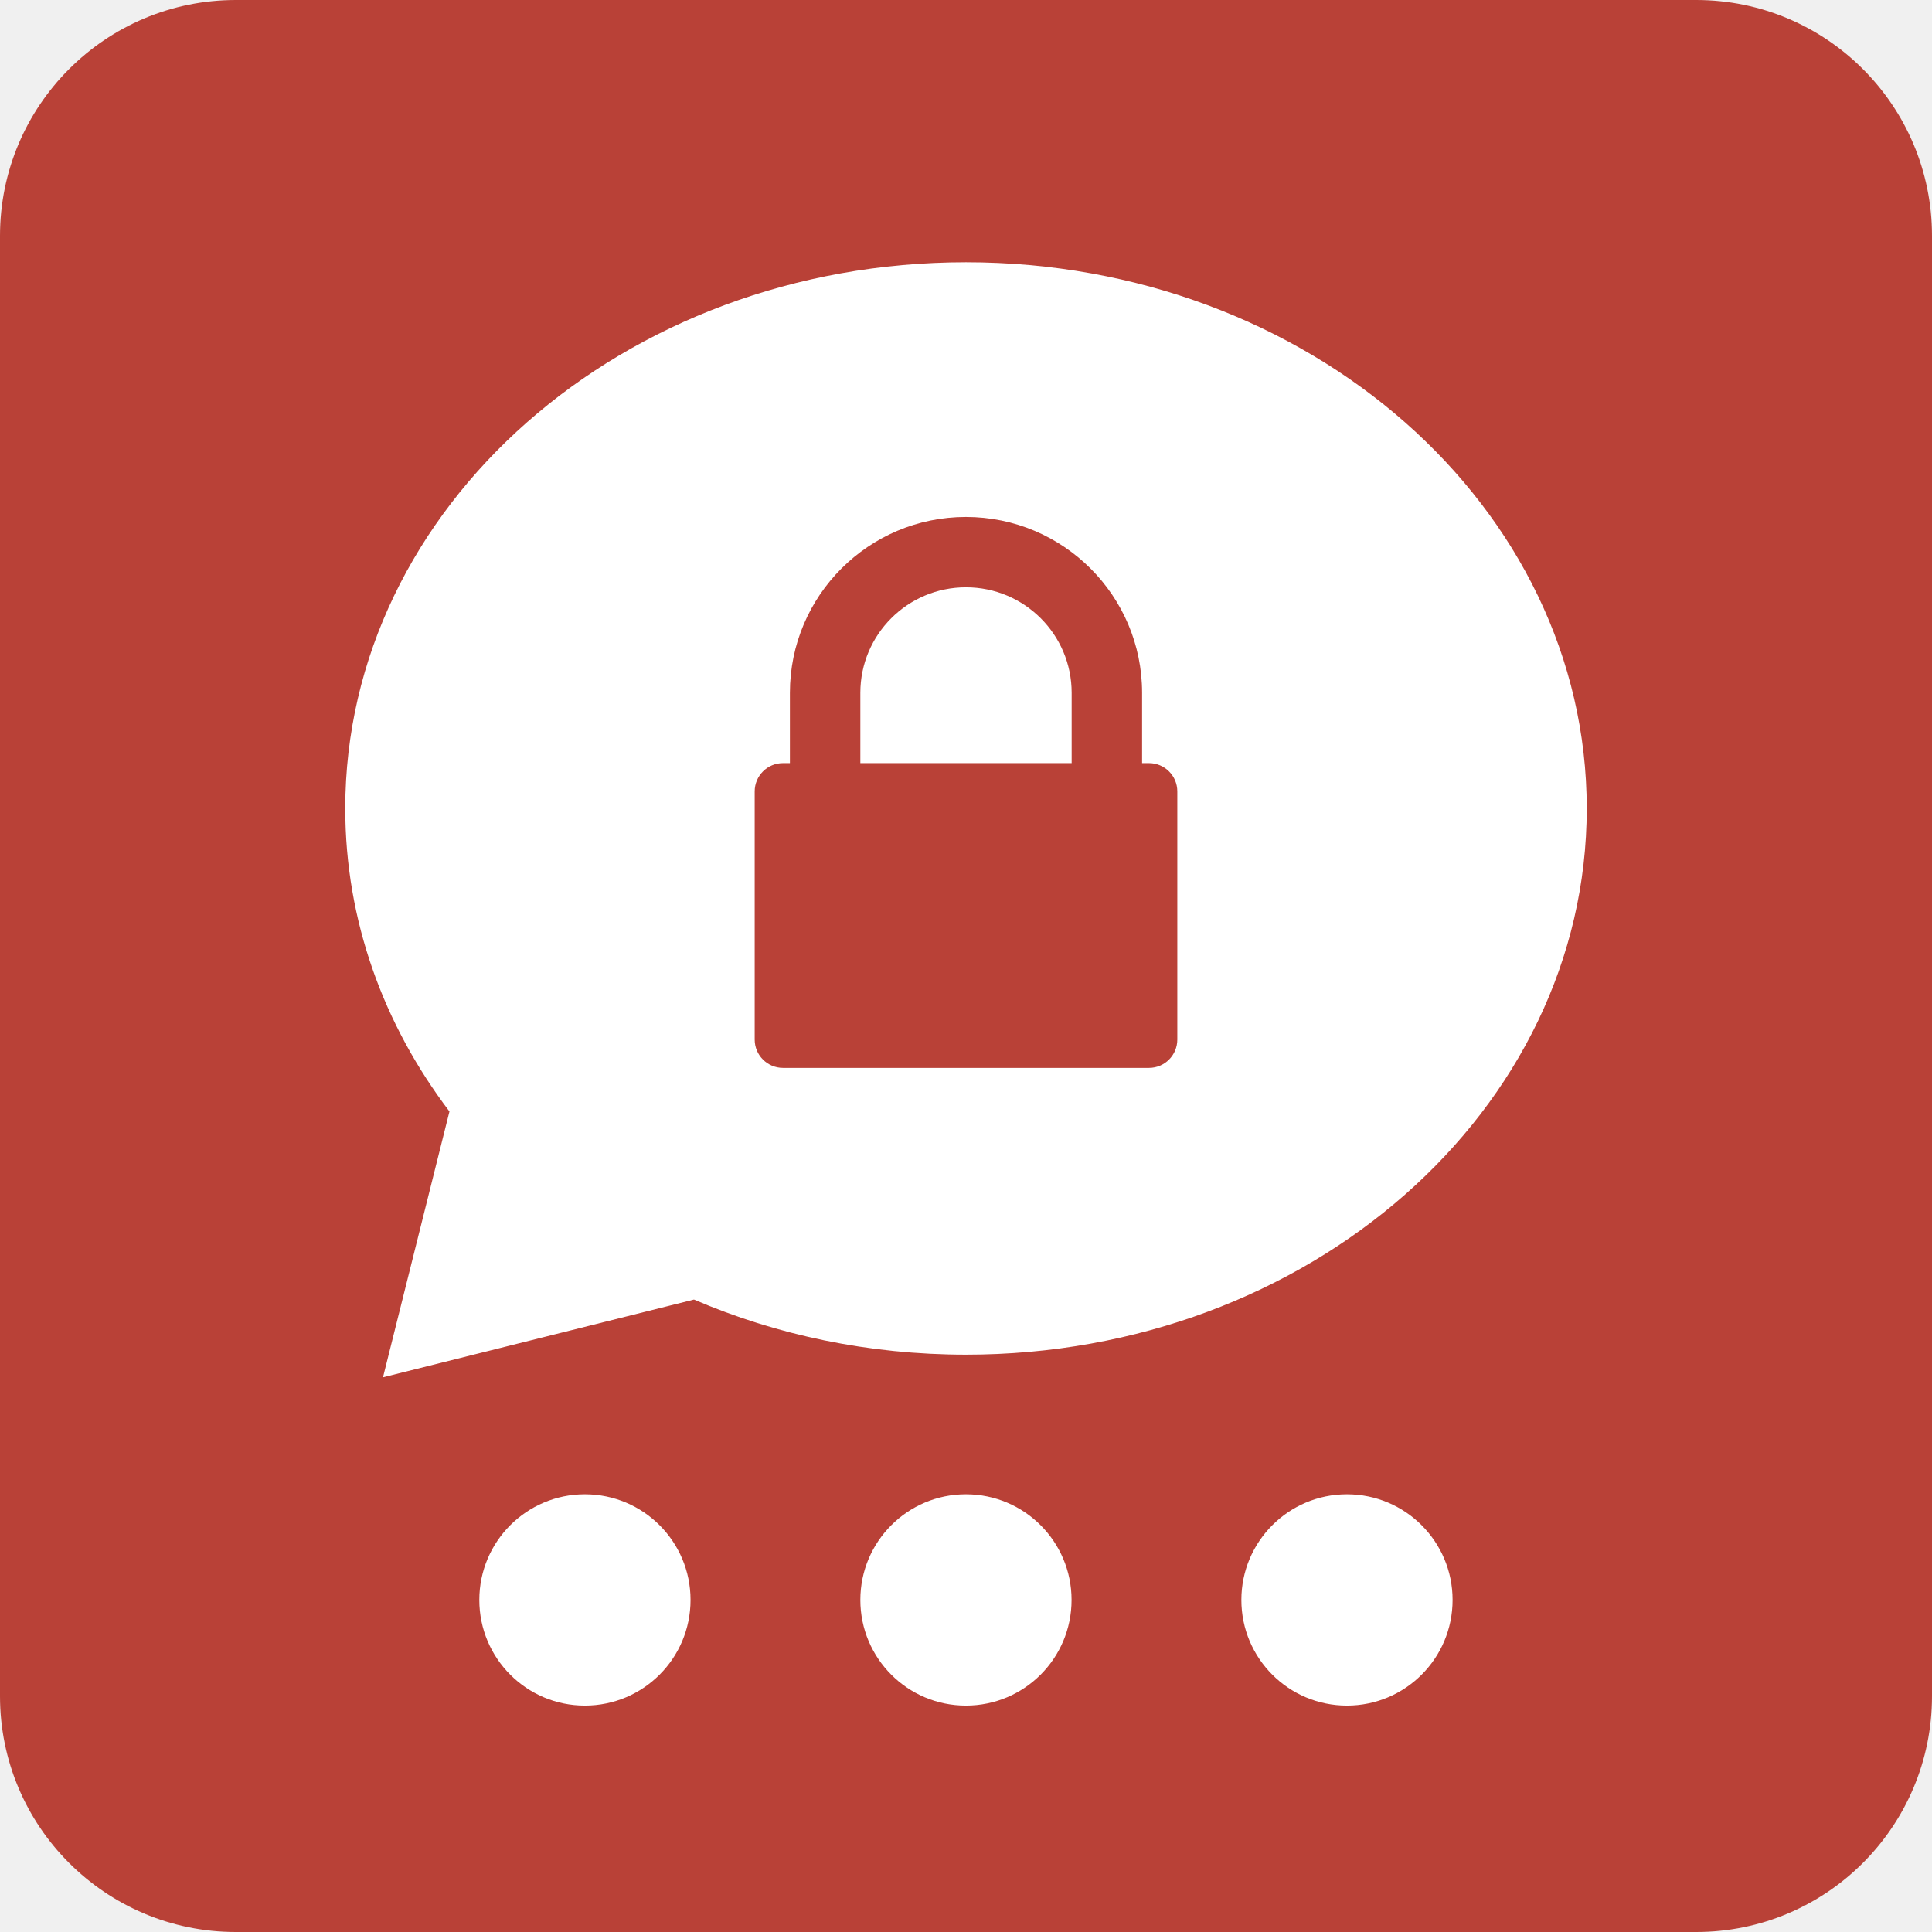
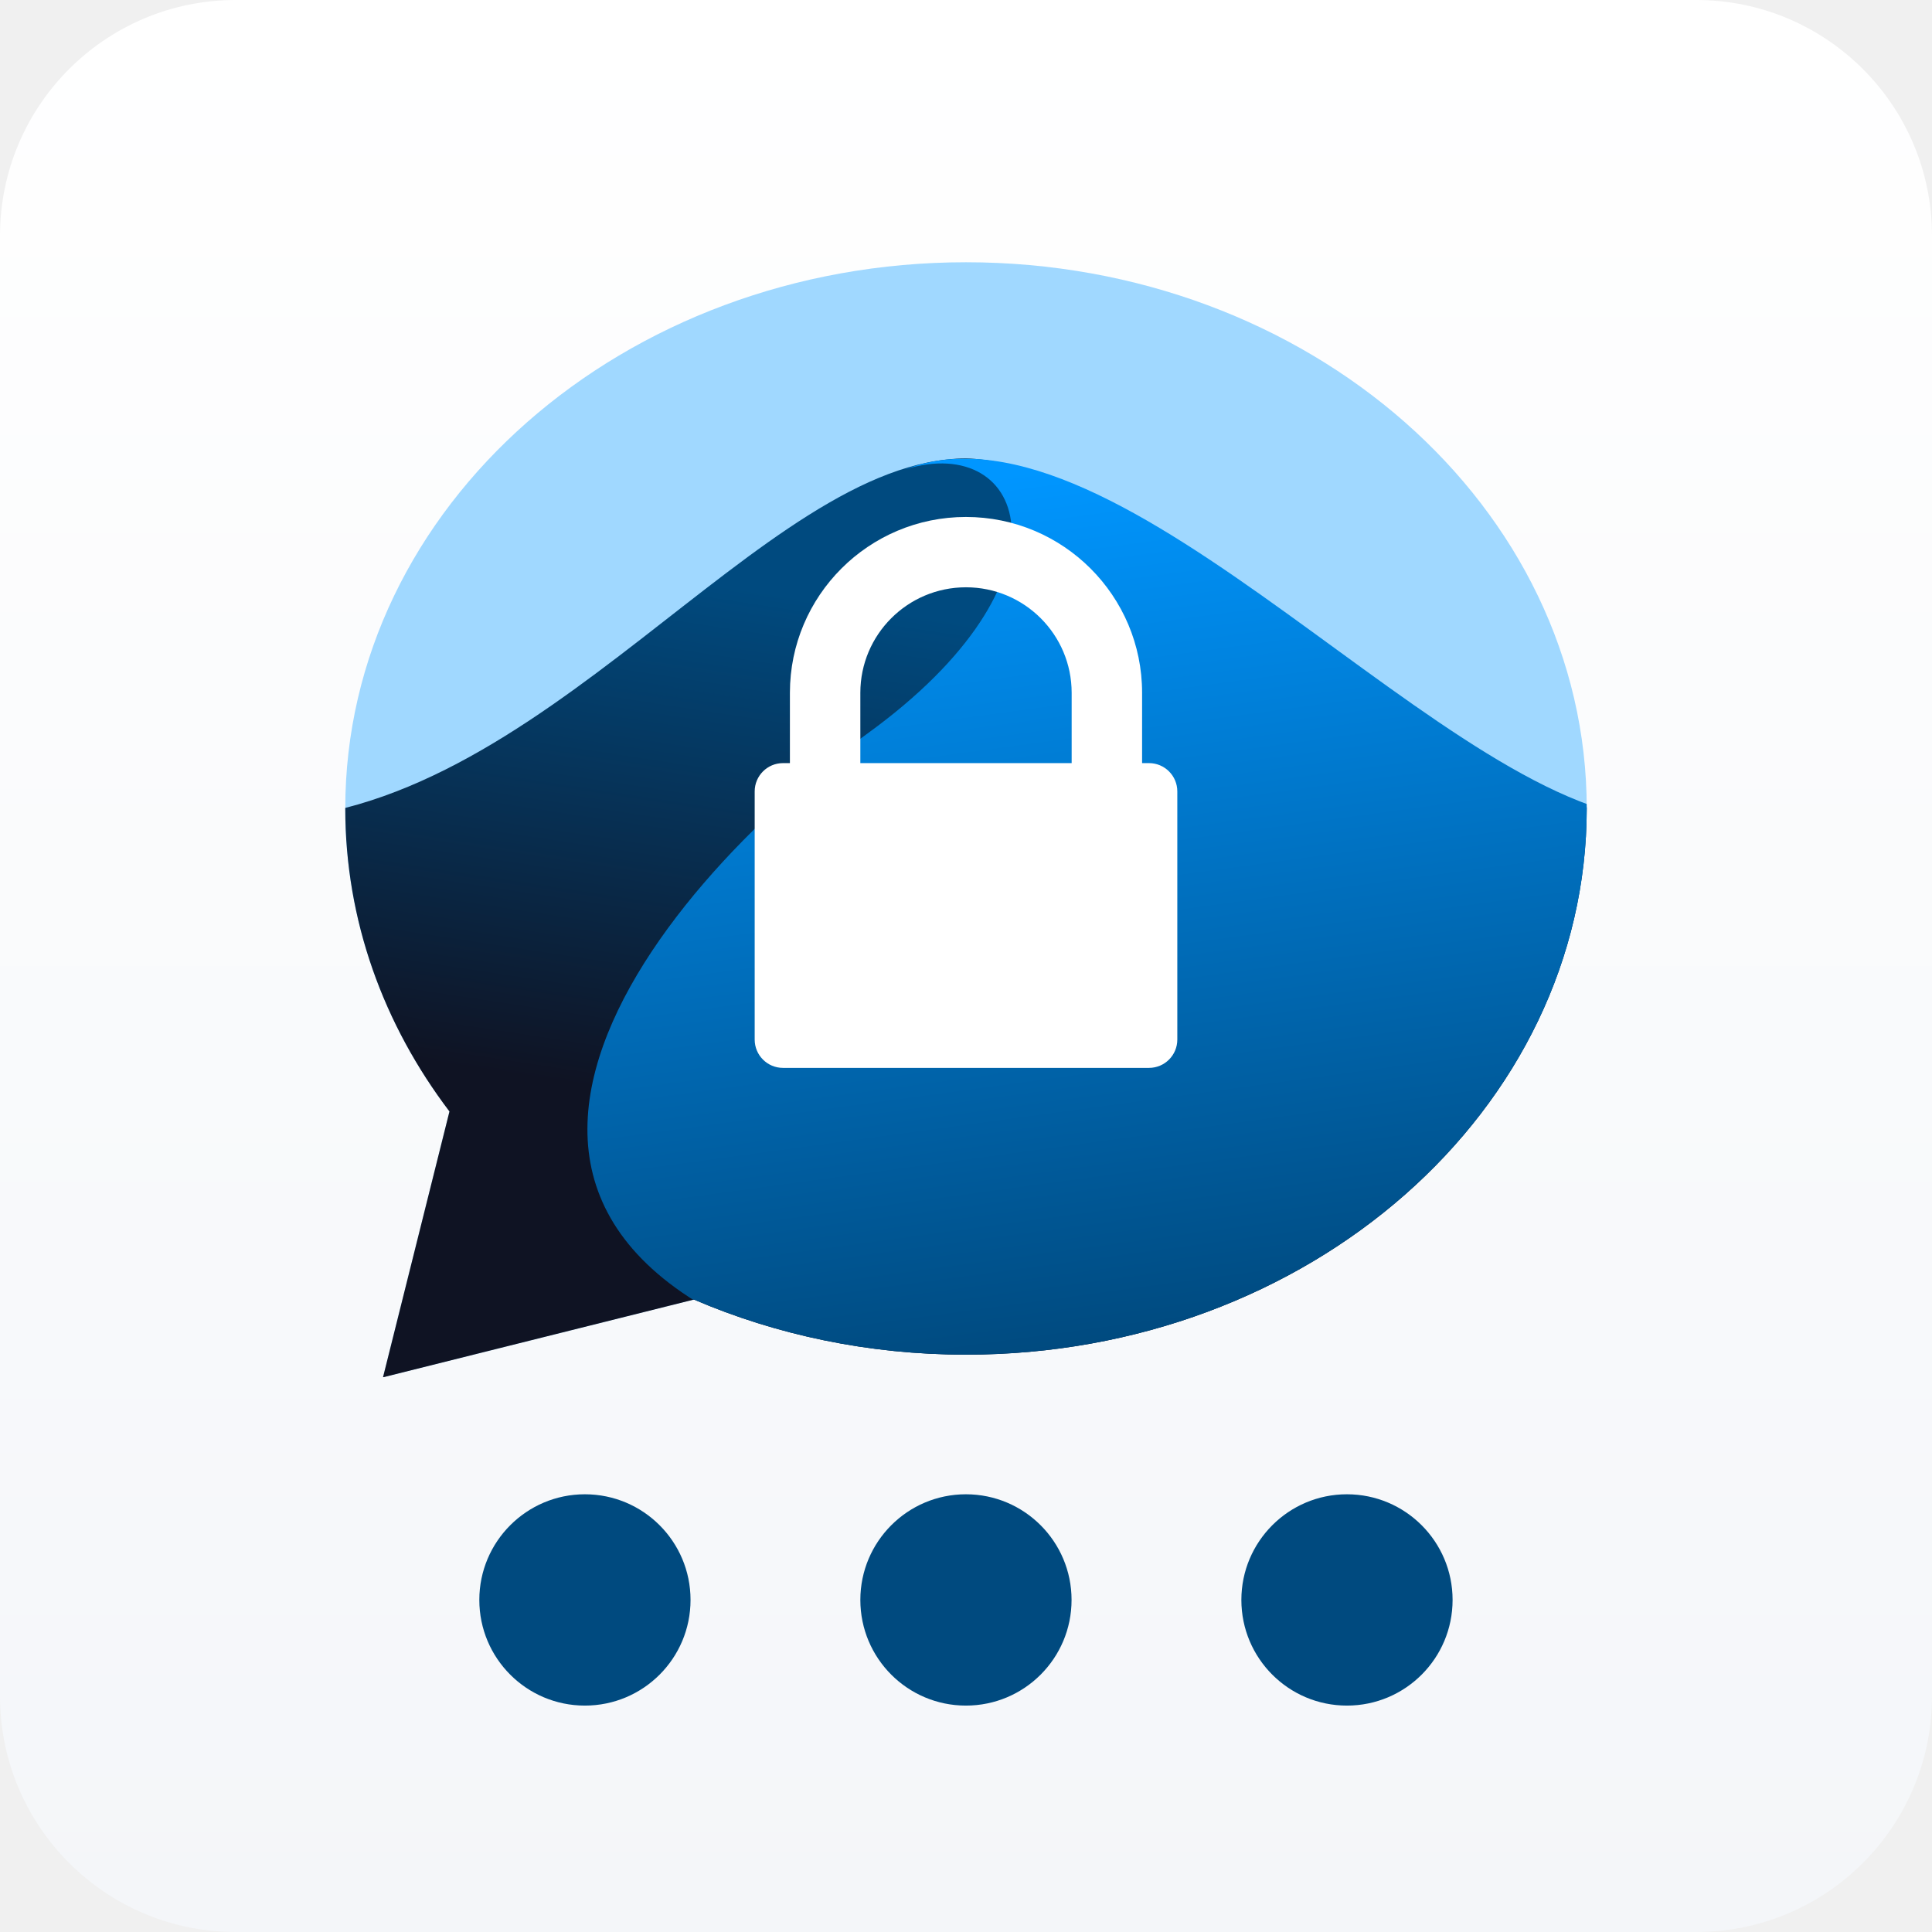
- <svg xmlns="http://www.w3.org/2000/svg" width="1024" height="1024" id="screenshot-9c1d03e6-e587-800f-8002-d426c9356bf7" viewBox="0 0 1024 1024" style="-webkit-print-color-adjust: exact;" fill="none" version="1.1">
+ <svg xmlns="http://www.w3.org/2000/svg" xmlns:xlink="http://www.w3.org/1999/xlink" width="1024" height="1024" id="screenshot-9c1d03e6-e587-800f-8002-d426c9356bf7" viewBox="0 0 1024 1024" style="-webkit-print-color-adjust: exact;" fill="none" version="1.1">
  <g id="shape-9c1d03e6-e587-800f-8002-d426c9356bf7">
    <defs>
-       <clipPath class="frame-clip-def frame-clip" id="frame-clip-9c1d03e6-e587-800f-8002-d426c9356bf7-rumext-id-1">
+       <clipPath class="frame-clip-def frame-clip" id="frame-clip-9c1d03e6-e587-800f-8002-d426c9356bf7-rumext-id-62">
        <rect rx="0" ry="0" x="0" y="0" width="1024" height="1024" transform="matrix(1, 0, 0, 1, 0, 0)" />
      </clipPath>
    </defs>
-     <g clip-path="url(#frame-clip-9c1d03e6-e587-800f-8002-d426c9356bf7-rumext-id-1)">
-       <clipPath class="frame-clip-def frame-clip" id="frame-clip-9c1d03e6-e587-800f-8002-d426c9356bf7-rumext-id-1">
+     <g clip-path="url(#frame-clip-9c1d03e6-e587-800f-8002-d426c9356bf7-rumext-id-62)">
+       <clipPath class="frame-clip-def frame-clip" id="frame-clip-9c1d03e6-e587-800f-8002-d426c9356bf7-rumext-id-62">
        <rect rx="0" ry="0" x="0" y="0" width="1024" height="1024" transform="matrix(1, 0, 0, 1, 0, 0)" />
      </clipPath>
      <g class="fills" id="fills-9c1d03e6-e587-800f-8002-d426c9356bf7">
        <rect rx="0" ry="0" x="0" y="0" transform="matrix(1, 0, 0, 1, 0, 0)" width="1024" height="1024" class="frame-background" />
      </g>
      <g class="frame-children">
-         <g id="shape-9c1d03e6-e587-800f-8002-d426e2f26b7b" width="1024px" height="1024px" version="1.1" rx="0" ry="0" style="fill: rgb(0, 0, 0);">
-           <g id="shape-9c1d03e6-e587-800f-8002-d426e2f2e513" rx="0" ry="0" style="fill: rgb(0, 0, 0);">
-             <g id="shape-9c1d03e6-e587-800f-8002-d426e2f2e514">
-               <g class="fills" id="fills-9c1d03e6-e587-800f-8002-d426e2f2e514">
-                 <rect width="1024" height="1024" x="0" transform="matrix(1, 0, 0, 1, 0, 0)" fill-rule="evenodd" stroke="none" style="fill: rgb(185, 65, 55);" ry="125" rx="125" y="0" />
-               </g>
-               <g id="strokes-9c1d03e6-e587-800f-8002-d426e2f2e514" class="strokes">
-                 <g class="stroke-shape">
-                   <rect width="1024" height="1024" x="0" transform="matrix(1, 0, 0, 1, 0, 0)" fill-rule="evenodd" stroke="none" style="fill: none; stroke-width: 1;" ry="125" rx="125" y="0" />
+         <g id="shape-3bf9817f-fa23-809f-8003-ef5a0e1466ad" rx="0" ry="0">
+           <g clip-path="url(#rumext-id-63-9c1d03e6-e587-800f-8002-d426e2f2e514-clip)">
+             <g mask="url(#rumext-id-63-9c1d03e6-e587-800f-8002-d426e2f2e514-mask)">
+               <defs>
+                 <filter id="rumext-id-63-9c1d03e6-e587-800f-8002-d426e2f2e514-filter">
+                   <feFlood flood-color="white" result="FloodResult" />
+                   <feComposite in="FloodResult" in2="SourceGraphic" operator="in" result="comp" />
+                 </filter>
+                 <clipPath id="rumext-id-63-9c1d03e6-e587-800f-8002-d426e2f2e514-clip" class="mask-clip-path">
+                   <polyline points="0,0 1024,0 1024,1024 0,1024" />
+                 </clipPath>
+                 <mask width="1024" maskUnits="userSpaceOnUse" height="1024" class="mask-shape" x="0" id="rumext-id-63-9c1d03e6-e587-800f-8002-d426e2f2e514-mask" data-old-y="0" data-old-width="1024" data-old-x="0" y="0" data-old-height="1024">
+                   <g filter="url(#rumext-id-63-9c1d03e6-e587-800f-8002-d426e2f2e514-filter)">
+                     <g id="shape-9c1d03e6-e587-800f-8002-d426e2f2e514">
+                       <g class="fills" id="fills-9c1d03e6-e587-800f-8002-d426e2f2e514">
+                         <rect width="1024" height="1024" x="0" transform="matrix(1, 0, 0, 1, 0, 0)" fill-rule="evenodd" stroke="none" style="fill: rgb(0, 0, 0); fill-opacity: 1;" ry="125" rx="125" y="0" />
+                       </g>
+                       <g id="strokes-9c1d03e6-e587-800f-8002-d426e2f2e514" class="strokes">
+                         <g class="stroke-shape">
+                           <rect width="1024" height="1024" x="0" transform="matrix(1, 0, 0, 1, 0, 0)" fill-rule="evenodd" stroke="none" style="fill: none; stroke-width: 1;" ry="125" rx="125" y="0" />
+                         </g>
+                       </g>
+                     </g>
+                   </g>
+                 </mask>
+               </defs>
+               <g id="shape-3bf9817f-fa23-809f-8003-ef5a0773cb47" rx="0" ry="0" style="fill: rgb(0, 0, 0);">
+                 <g id="shape-3bf9817f-fa23-809f-8003-ef5a0773cb48">
+                   <defs>
+                     <linearGradient x1="512" y1="0" x2="512" y2="1024" id="rumext-id-66-linearGradient-1">
+                       <stop stop-color="#FFFFFF" offset="0%" />
+                       <stop stop-color="#F5F9F4" offset="100%" />
+                     </linearGradient>
+                     <linearGradient id="fill-color-gradient_rumext-id-66_0" x1="0.5" y1="0" x2="0.5" y2="1" gradientTransform="">
+                       <stop offset="0" stop-color="#FFFFFF" stop-opacity="1" />
+                       <stop offset="1" stop-color="#F4F6F9" stop-opacity="1" />
+                     </linearGradient>
+                     <pattern patternUnits="userSpaceOnUse" x="0" y="0" height="1024" width="1024" data-loading="false" id="fill-0-rumext-id-66">
+                       <g>
+                         <rect width="1024" height="1024" style="fill: url(&quot;#fill-color-gradient_rumext-id-66_0&quot;);" />
+                       </g>
+                     </pattern>
+                   </defs>
+                   <g class="fills" id="fills-3bf9817f-fa23-809f-8003-ef5a0773cb48">
+                     <rect width="1024" height="1024" x="0" transform="matrix(1, 0, 0, 1, 0, 0)" fill-rule="evenodd" stroke="none" ry="0" fill="url(#fill-0-rumext-id-66)" rx="0" y="0" />
+                   </g>
+                   <g id="strokes-3bf9817f-fa23-809f-8003-ef5a0773cb48" class="strokes">
+                     <g class="stroke-shape">
+                       <rect width="1024" height="1024" x="0" transform="matrix(1, 0, 0, 1, 0, 0)" fill-rule="evenodd" stroke="none" style="fill: none; stroke-width: 1;" ry="0" rx="0" y="0" />
+                     </g>
+                   </g>
                </g>
-               </g>
-             </g>
-             <g id="shape-9c1d03e6-e587-800f-8002-d426e2f3bbd3">
-               <g class="fills" id="fills-9c1d03e6-e587-800f-8002-d426e2f3bbd3">
-                 <path fill-rule="evenodd" stroke="none" rx="0" ry="0" d="M367.823,688.794L203.000,730.000L238.225,589.101C203.339,543.145,183.000,487.913,183.000,428.500C183.000,268.614,330.298,139.000,512.000,139.000C693.702,139.000,841.000,268.614,841.000,428.500C841.000,588.386,693.702,718.000,512.000,718.000C460.287,718.000,411.361,707.501,367.823,688.794ZL367.823,688.794ZZM418.667,404.468L415.000,404.468C406.716,404.468,400.000,411.184,400.000,419.468L400.000,551.000C400.000,559.284,406.716,566.000,415.000,566.000L609.000,566.000C617.284,566.000,624.000,559.284,624.000,551.000L624.000,419.468C624.000,411.184,617.284,404.468,609.000,404.468L605.333,404.468L605.333,367.191C605.333,315.770,563.576,274.000,511.956,274.000C460.424,274.000,418.667,315.770,418.667,367.191L418.667,404.468ZZM568.000,404.468L456.000,404.468L456.000,367.198C456.000,336.345,481.054,311.277,511.974,311.277C542.946,311.277,568.000,336.345,568.000,367.198C568.000,387.806,568.000,400.229,568.000,404.468ZZ" style="fill: rgb(255, 255, 255);" />
-               </g>
-               <g id="strokes-9c1d03e6-e587-800f-8002-d426e2f3bbd3" class="strokes">
-                 <g class="stroke-shape">
-                   <path fill-rule="evenodd" stroke="none" rx="0" ry="0" d="M367.823,688.794L203.000,730.000L238.225,589.101C203.339,543.145,183.000,487.913,183.000,428.500C183.000,268.614,330.298,139.000,512.000,139.000C693.702,139.000,841.000,268.614,841.000,428.500C841.000,588.386,693.702,718.000,512.000,718.000C460.287,718.000,411.361,707.501,367.823,688.794ZL367.823,688.794ZZM418.667,404.468L415.000,404.468C406.716,404.468,400.000,411.184,400.000,419.468L400.000,551.000C400.000,559.284,406.716,566.000,415.000,566.000L609.000,566.000C617.284,566.000,624.000,559.284,624.000,551.000L624.000,419.468C624.000,411.184,617.284,404.468,609.000,404.468L605.333,404.468L605.333,367.191C605.333,315.770,563.576,274.000,511.956,274.000C460.424,274.000,418.667,315.770,418.667,367.191L418.667,404.468ZZM568.000,404.468L456.000,404.468L456.000,367.198C456.000,336.345,481.054,311.277,511.974,311.277C542.946,311.277,568.000,336.345,568.000,367.198C568.000,387.806,568.000,400.229,568.000,404.468ZZ" style="fill: none; stroke-width: 1;" />
+                 <g id="shape-3bf9817f-fa23-809f-8003-ef5a0773cb49" rx="0" ry="0" style="fill: rgb(0, 0, 0);">
+                   <g id="shape-3bf9817f-fa23-809f-8003-ef5a0773cb4c" rx="0" ry="0" style="fill: rgb(0, 0, 0);">
+                     <g id="shape-3bf9817f-fa23-809f-8003-ef5a0773cb4f">
+                       <g class="fills" id="fills-3bf9817f-fa23-809f-8003-ef5a0773cb4f">
+                         <path fill-rule="evenodd" stroke="none" rx="0" ry="0" d="M367.823,688.794L203.000,730.000L238.225,589.101C203.339,543.145,183.000,487.913,183.000,428.500C183.000,268.614,330.298,139.000,512.000,139.000C693.702,139.000,841.000,268.614,841.000,428.500C841.000,588.386,693.702,718.000,512.000,718.000C460.287,718.000,411.361,707.501,367.823,688.794ZZ" style="fill: rgb(160, 216, 255);" />
+                       </g>
+                       <g id="strokes-3bf9817f-fa23-809f-8003-ef5a0773cb4f" class="strokes">
+                         <g class="stroke-shape">
+                           <path fill-rule="evenodd" stroke="none" rx="0" ry="0" d="M367.823,688.794L203.000,730.000L238.225,589.101C203.339,543.145,183.000,487.913,183.000,428.500C183.000,268.614,330.298,139.000,512.000,139.000C693.702,139.000,841.000,268.614,841.000,428.500C841.000,588.386,693.702,718.000,512.000,718.000C460.287,718.000,411.361,707.501,367.823,688.794ZZ" style="fill: none; stroke-width: 1;" />
+                         </g>
+                       </g>
+                     </g>
+                   </g>
+                   <g id="shape-3bf9817f-fa23-809f-8003-ef5a0773cb4d">
+                     <defs>
+                       <linearGradient x1="239.95" y1="355.08" x2="165.544" y2="653.039" id="rumext-id-70-linearGradient-4">
+                         <stop stop-color="#547D53" offset="0%" />
+                         <stop stop-color="#0F230F" offset="100%" />
+                       </linearGradient>
+                       <mask width="1228.8" height="1228.8" x="-102.4" id="rumext-id-70-mask-3" data-old-y="-102.4" data-old-width="1228.8" data-old-x="-102.4" fill="white" y="-102.4" data-old-height="1228.8">
+                         <g class="svg-mask-wrapper" transform="matrix(1, 0, 0, 1, 183, 139)">
+                           <use xlink:href="#rumext-id-70-path-2" />
+                         </g>
+                       </mask>
+                       <path d="M184.823,549.794 L20,591 L55.225,450.101 C20.339,404.145 0,348.913 0,289.5 C0,129.614 147.298,0 329,0 C510.702,0 658,129.614 658,289.5 C658,449.386 510.702,579 329,579 C277.287,579 228.361,568.501 184.823,549.794 Z" id="rumext-id-70-path-2" />
+                       <linearGradient id="fill-color-gradient_rumext-id-70_0" x1="0.348" y1="0.143" x2="0.223" y2="0.68" gradientTransform="matrix(1, 0, 0, 1, 0, 0)">
+                         <stop offset="0" stop-color="#004A7F" stop-opacity="1" />
+                         <stop offset="1" stop-color="#0F1323" stop-opacity="1" />
+                       </linearGradient>
+                       <pattern patternUnits="userSpaceOnUse" x="134.746" y="243" height="487" width="747.239" data-loading="false" patternTransform="" id="fill-0-rumext-id-70">
+                         <g>
+                           <rect width="747.239" height="487" style="fill: url(&quot;#fill-color-gradient_rumext-id-70_0&quot;);" />
+                         </g>
+                       </pattern>
+                     </defs>
+                     <g class="fills" id="fills-3bf9817f-fa23-809f-8003-ef5a0773cb4d">
+                       <path fill="url(#fill-0-rumext-id-70)" fill-rule="evenodd" stroke="none" mask="url(#rumext-id-70-mask-3)" rx="0" ry="0" d="M134.746,434.500C286.612,434.500,403.713,243.000,512.000,243.000C618.381,245.594,774.803,438.389,881.985,434.500L881.985,730.000L134.746,730.000L134.746,434.500ZZ" />
+                     </g>
+                     <g id="strokes-3bf9817f-fa23-809f-8003-ef5a0773cb4d" class="strokes">
+                       <g class="stroke-shape">
+                         <path fill-rule="evenodd" stroke="none" mask="url(#rumext-id-70-mask-3)" rx="0" ry="0" d="M134.746,434.500C286.612,434.500,403.713,243.000,512.000,243.000C618.381,245.594,774.803,438.389,881.985,434.500L881.985,730.000L134.746,730.000L134.746,434.500ZZ" style="fill: none; stroke-width: 1;" />
+                       </g>
+                     </g>
+                   </g>
+                   <g id="shape-3bf9817f-fa23-809f-8003-ef5a0773cb4e">
+                     <defs>
+                       <linearGradient x1="512" y1="0" x2="512" y2="1024" id="rumext-id-71-linearGradient-5">
+                         <stop stop-color="#0CD273" offset="0%" />
+                         <stop stop-color="#05A63F" offset="100%" />
+                       </linearGradient>
+                       <mask width="1228.8" height="1228.8" x="-102.4" id="rumext-id-71-mask-3" data-old-y="-102.4" data-old-width="1228.8" data-old-x="-102.4" fill="white" y="-102.4" data-old-height="1228.8">
+                         <g class="svg-mask-wrapper" transform="matrix(1, 0, 0, 1, 183, 139)">
+                           <use xlink:href="#rumext-id-71-path-2" />
+                         </g>
+                       </mask>
+                       <path d="M184.823,549.794 L20,591 L55.225,450.101 C20.339,404.145 0,348.913 0,289.5 C0,129.614 147.298,0 329,0 C510.702,0 658,129.614 658,289.5 C658,449.386 510.702,579 329,579 C277.287,579 228.361,568.501 184.823,549.794 Z" id="rumext-id-71-path-2" />
+                       <linearGradient id="fill-color-gradient_rumext-id-71_0" x1="0.5" y1="0" x2="0.649" y2="0.936" gradientTransform="matrix(1, 0, 0, 1, 0, 0)">
+                         <stop offset="0" stop-color="#0096FF" stop-opacity="1" />
+                         <stop offset="1" stop-color="#004A7F" stop-opacity="1" />
+                       </linearGradient>
+                       <pattern patternUnits="userSpaceOnUse" x="311.343" y="243.119" height="486.881" width="570.642" data-loading="false" patternTransform="" id="fill-0-rumext-id-71">
+                         <g>
+                           <rect width="570.642" height="486.881" style="fill: url(&quot;#fill-color-gradient_rumext-id-71_0&quot;);" />
+                         </g>
+                       </pattern>
+                     </defs>
+                     <g class="fills" id="fills-3bf9817f-fa23-809f-8003-ef5a0773cb4e">
+                       <path fill="url(#fill-0-rumext-id-71)" fill-rule="evenodd" stroke="none" mask="url(#rumext-id-71-mask-3)" rx="0" ry="0" d="M479.875,248.714C544.401,228.981,572.516,307.347,459.239,389.180C345.963,471.012,182.845,668.000,479.875,730.000L881.985,730.000L881.985,434.500C769.902,434.500,594.941,204.732,479.875,248.714ZZ" />
+                     </g>
+                     <g id="strokes-3bf9817f-fa23-809f-8003-ef5a0773cb4e" class="strokes">
+                       <g class="stroke-shape">
+                         <path fill-rule="evenodd" stroke="none" mask="url(#rumext-id-71-mask-3)" rx="0" ry="0" d="M479.875,248.714C544.401,228.981,572.516,307.347,459.239,389.180C345.963,471.012,182.845,668.000,479.875,730.000L881.985,730.000L881.985,434.500C769.902,434.500,594.941,204.732,479.875,248.714ZZ" style="fill: none; stroke-width: 1;" />
+                       </g>
+                     </g>
+                   </g>
                </g>
-               </g>
-             </g>
-             <g id="shape-9c1d03e6-e587-800f-8002-d426e2f44270">
-               <g class="fills" id="fills-9c1d03e6-e587-800f-8002-d426e2f44270">
-                 <path fill-rule="evenodd" stroke="none" rx="0" ry="0" d="M567.951,847.990C567.951,878.940,542.908,904.000,511.949,904.000C481.043,904.000,456.000,878.940,456.000,847.990C456.000,817.099,481.043,792.000,511.949,792.000C542.908,792.000,567.951,817.099,567.951,847.990ZZM366.000,847.990C366.000,878.940,340.957,904.000,309.998,904.000C279.092,904.000,254.049,878.940,254.049,847.990C254.049,817.099,279.092,792.000,309.998,792.000C340.957,792.000,366.000,817.099,366.000,847.990ZZM769.902,847.990C769.902,878.940,744.859,904.000,713.901,904.000C682.995,904.000,657.951,878.940,657.951,847.990C657.951,817.099,682.995,792.000,713.901,792.000C744.859,792.000,769.902,817.099,769.902,847.990ZZ" style="fill: rgb(255, 255, 255);" />
-               </g>
-               <g id="strokes-9c1d03e6-e587-800f-8002-d426e2f44270" class="strokes">
-                 <g class="stroke-shape">
-                   <path fill-rule="evenodd" stroke="none" rx="0" ry="0" d="M567.951,847.990C567.951,878.940,542.908,904.000,511.949,904.000C481.043,904.000,456.000,878.940,456.000,847.990C456.000,817.099,481.043,792.000,511.949,792.000C542.908,792.000,567.951,817.099,567.951,847.990ZZM366.000,847.990C366.000,878.940,340.957,904.000,309.998,904.000C279.092,904.000,254.049,878.940,254.049,847.990C254.049,817.099,279.092,792.000,309.998,792.000C340.957,792.000,366.000,817.099,366.000,847.990ZZM769.902,847.990C769.902,878.940,744.859,904.000,713.901,904.000C682.995,904.000,657.951,878.940,657.951,847.990C657.951,817.099,682.995,792.000,713.901,792.000C744.859,792.000,769.902,817.099,769.902,847.990ZZ" style="fill: none; stroke-width: 1;" />
+                 <g id="shape-3bf9817f-fa23-809f-8003-ef5a0773cb4a">
+                   <g class="fills" id="fills-3bf9817f-fa23-809f-8003-ef5a0773cb4a">
+                     <path fill-rule="evenodd" stroke="none" rx="0" ry="0" d="M511.956,274.000C563.576,274.000,605.333,315.770,605.333,367.191L605.333,404.468L609.000,404.468C617.284,404.468,624.000,411.184,624.000,419.468L624.000,551.000C624.000,559.284,617.284,566.000,609.000,566.000L415.000,566.000C406.716,566.000,400.000,559.284,400.000,551.000L400.000,419.468C400.000,411.184,406.716,404.468,415.000,404.468L418.667,404.468L418.667,367.191C418.667,315.770,460.424,274.000,511.956,274.000ZZM511.974,311.277C481.054,311.277,456.000,336.345,456.000,367.198L456.000,404.468L568.000,404.468L568.000,367.198C568.000,336.345,542.946,311.277,511.974,311.277ZZ" style="fill: rgb(255, 255, 255);" />
+                   </g>
+                   <g id="strokes-3bf9817f-fa23-809f-8003-ef5a0773cb4a" class="strokes">
+                     <g class="stroke-shape">
+                       <path fill-rule="evenodd" stroke="none" rx="0" ry="0" d="M511.956,274.000C563.576,274.000,605.333,315.770,605.333,367.191L605.333,404.468L609.000,404.468C617.284,404.468,624.000,411.184,624.000,419.468L624.000,551.000C624.000,559.284,617.284,566.000,609.000,566.000L415.000,566.000C406.716,566.000,400.000,559.284,400.000,551.000L400.000,419.468C400.000,411.184,406.716,404.468,415.000,404.468L418.667,404.468L418.667,367.191C418.667,315.770,460.424,274.000,511.956,274.000ZZM511.974,311.277C481.054,311.277,456.000,336.345,456.000,367.198L456.000,404.468L568.000,404.468L568.000,367.198C568.000,336.345,542.946,311.277,511.974,311.277ZZ" style="fill: none; stroke-width: 1;" />
+                     </g>
+                   </g>
+                 </g>
+                 <g id="shape-3bf9817f-fa23-809f-8003-ef5a0773cb4b">
+                   <g class="fills" id="fills-3bf9817f-fa23-809f-8003-ef5a0773cb4b">
+                     <path fill-rule="evenodd" stroke="none" rx="0" ry="0" d="M567.951,847.990C567.951,878.940,542.908,904.000,511.949,904.000C481.043,904.000,456.000,878.940,456.000,847.990C456.000,817.099,481.043,792.000,511.949,792.000C542.908,792.000,567.951,817.099,567.951,847.990ZZM366.000,847.990C366.000,878.940,340.957,904.000,309.998,904.000C279.092,904.000,254.049,878.940,254.049,847.990C254.049,817.099,279.092,792.000,309.998,792.000C340.957,792.000,366.000,817.099,366.000,847.990ZZM769.902,847.990C769.902,878.940,744.859,904.000,713.901,904.000C682.995,904.000,657.951,878.940,657.951,847.990C657.951,817.099,682.995,792.000,713.901,792.000C744.859,792.000,769.902,817.099,769.902,847.990ZZ" style="fill: rgb(0, 74, 127);" />
+                   </g>
+                   <g id="strokes-3bf9817f-fa23-809f-8003-ef5a0773cb4b" class="strokes">
+                     <g class="stroke-shape">
+                       <path fill-rule="evenodd" stroke="none" rx="0" ry="0" d="M567.951,847.990C567.951,878.940,542.908,904.000,511.949,904.000C481.043,904.000,456.000,878.940,456.000,847.990C456.000,817.099,481.043,792.000,511.949,792.000C542.908,792.000,567.951,817.099,567.951,847.990ZZM366.000,847.990C366.000,878.940,340.957,904.000,309.998,904.000C279.092,904.000,254.049,878.940,254.049,847.990C254.049,817.099,279.092,792.000,309.998,792.000C340.957,792.000,366.000,817.099,366.000,847.990ZZM769.902,847.990C769.902,878.940,744.859,904.000,713.901,904.000C682.995,904.000,657.951,878.940,657.951,847.990C657.951,817.099,682.995,792.000,713.901,792.000C744.859,792.000,769.902,817.099,769.902,847.990ZZ" style="fill: none; stroke-width: 1;" />
+                     </g>
+                   </g>
                </g>
              </g>
            </g>
          </g>
        </g>
      </g>
    </g>
  </g>
</svg>
